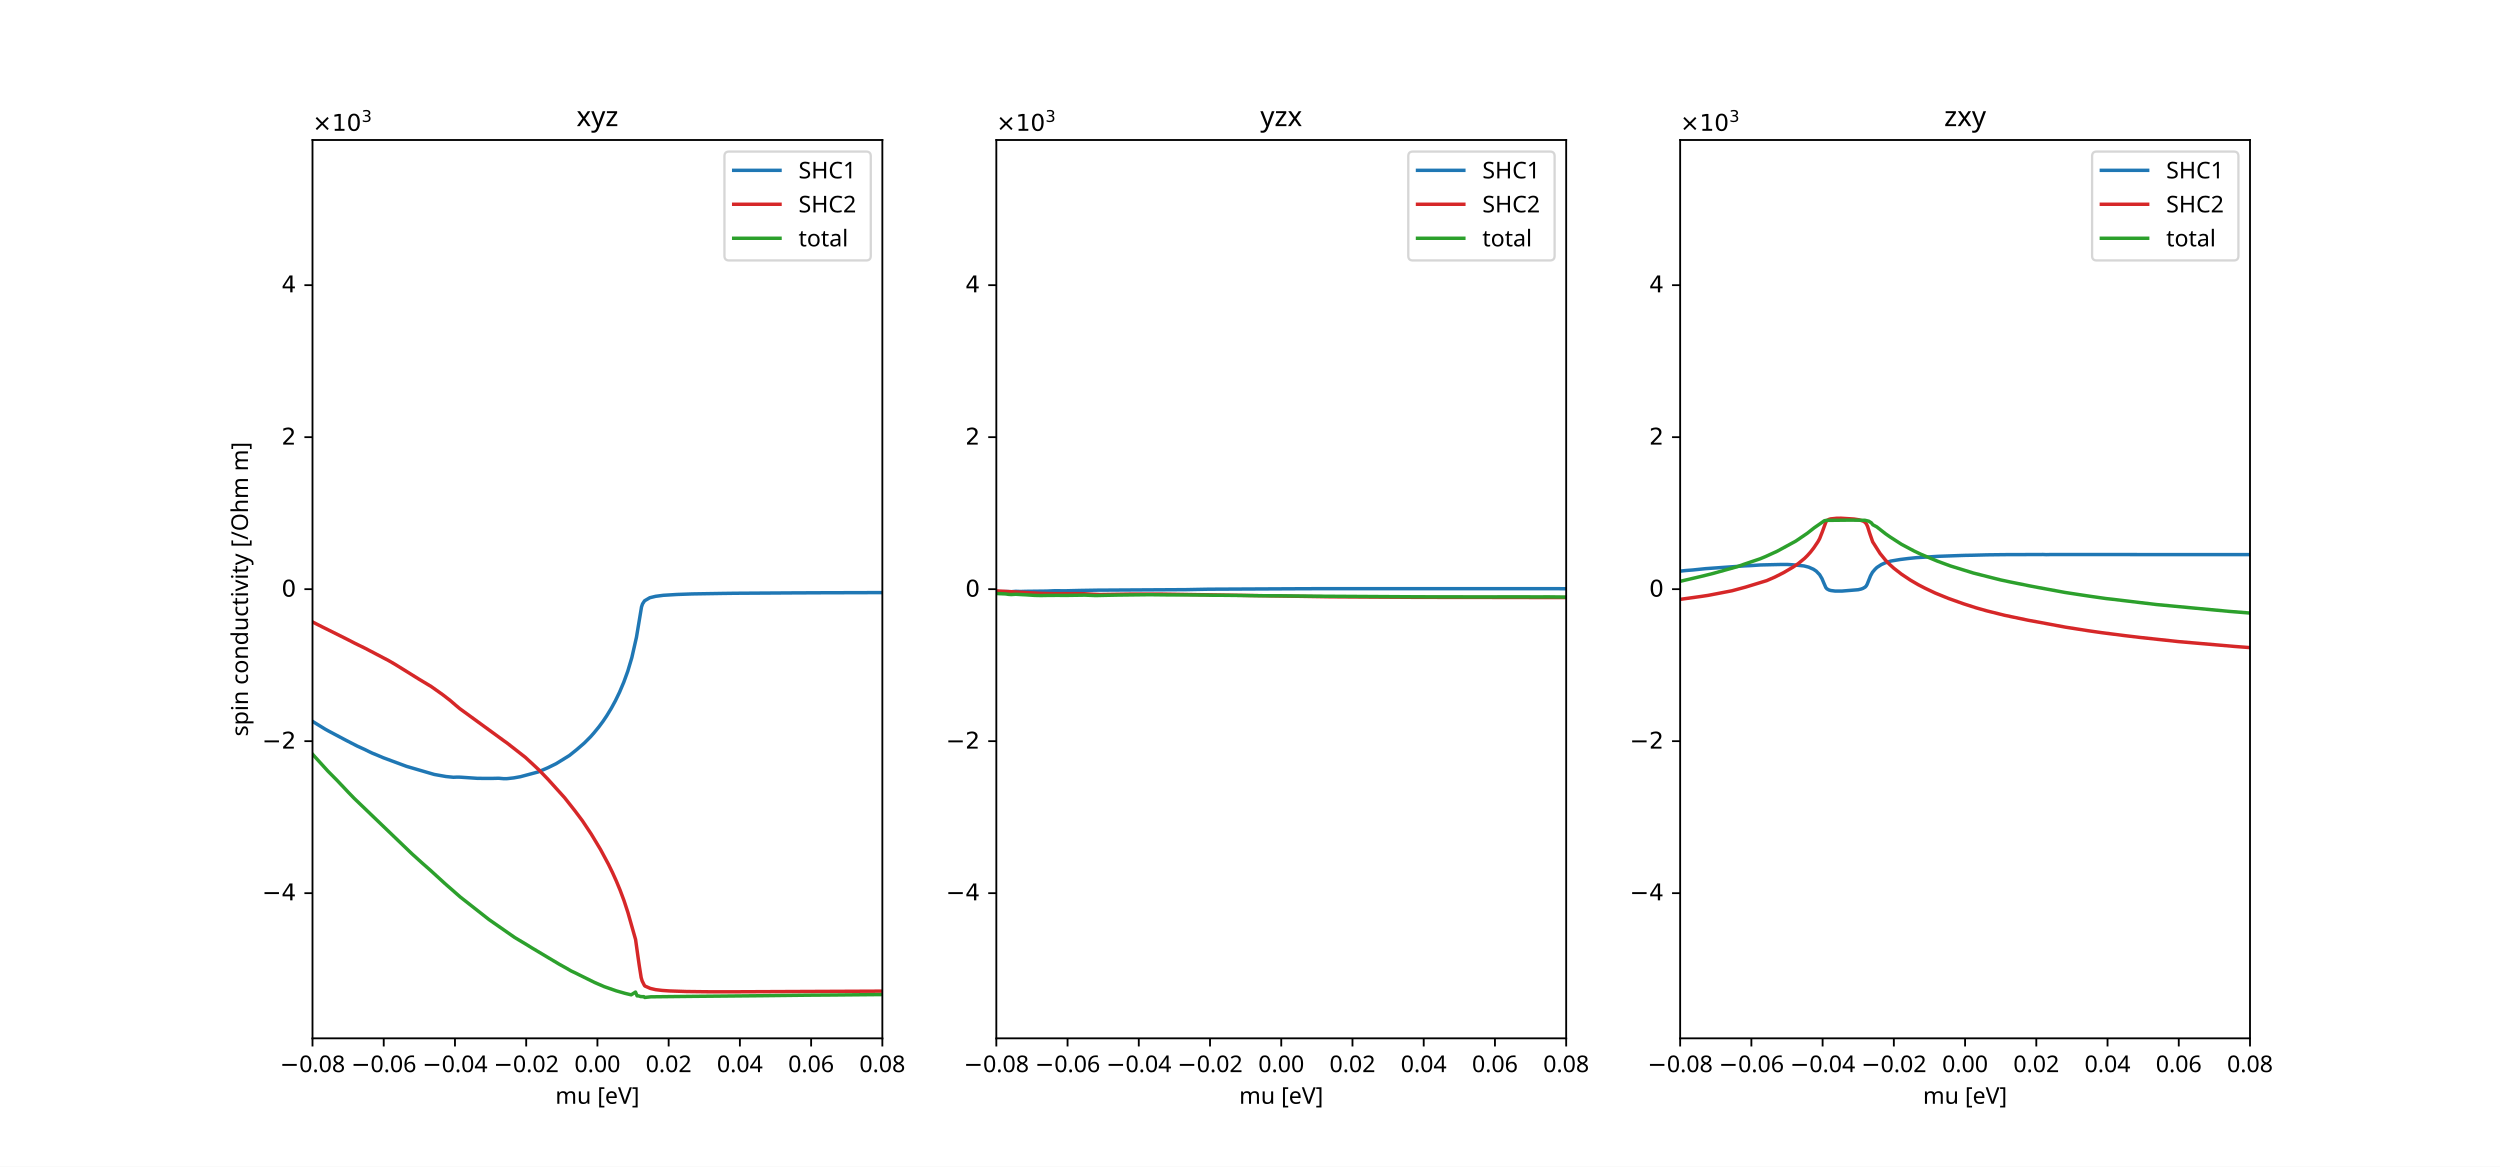
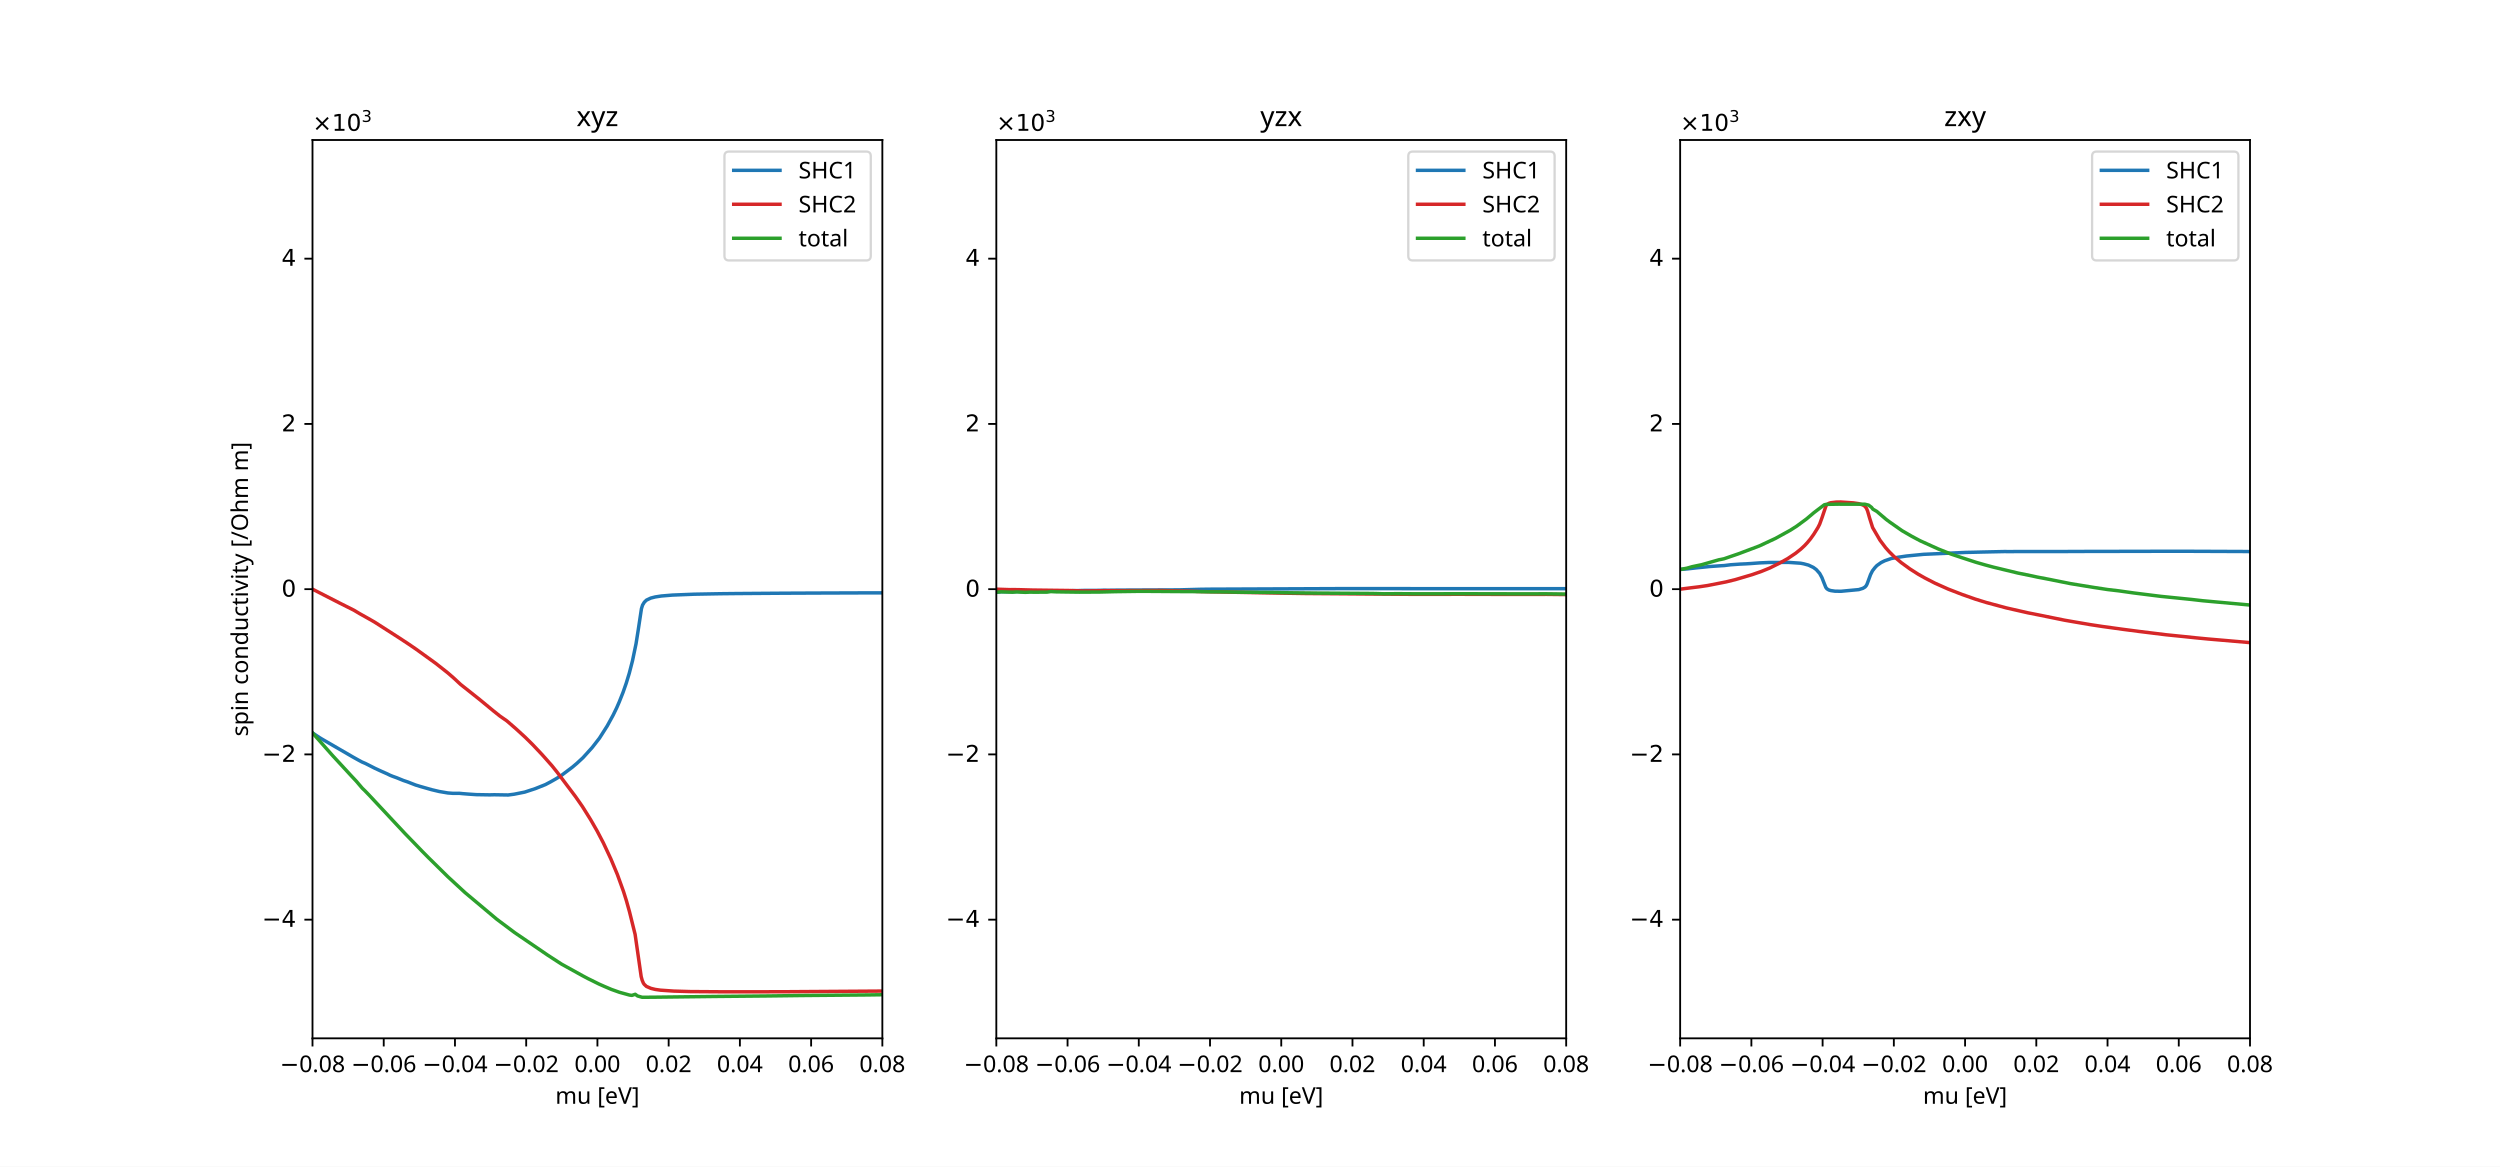
<svg xmlns="http://www.w3.org/2000/svg" xmlns:xlink="http://www.w3.org/1999/xlink" width="1080pt" height="504pt" viewBox="0 0 1080 504" version="1.1">
  <defs>
    <style type="text/css">*{stroke-linejoin: round; stroke-linecap: butt}</style>
  </defs>
  <g id="figure_1">
    <g id="patch_1">
      <path d="M 0 504  L 1080 504  L 1080 0  L 0 0  z " style="fill: #ffffff" />
    </g>
    <g id="axes_1">
      <g id="patch_2">
        <path d="M 135 448.56  L 381.176 448.56  L 381.176 60.48  L 135 60.48  z " style="fill: #ffffff" />
      </g>
      <g id="matplotlib.axis_1">
        <g id="xtick_1">
          <g id="line2d_1">
            <defs>
-               <path id="m5f104f288b" d="M 0 0  L 0 3.5  " style="stroke: #000000; stroke-width: 0.8" />
+               <path id="m6fa6bd64c7" d="M 0 0  L 0 3.5  " style="stroke: #000000; stroke-width: 0.8" />
            </defs>
            <g>
-               <use xlink:href="#m5f104f288b" x="135" y="448.56" style="stroke: #000000; stroke-width: 0.8" />
+               <use xlink:href="#m6fa6bd64c7" x="135" y="448.56" style="stroke: #000000; stroke-width: 0.8" />
            </g>
          </g>
          <g id="text_1">
            <text style="font: 10px 'sans-serif'; text-anchor: middle" x="135" y="463.158" transform="rotate(-0, 135, 463.1584)">−0.08</text>
          </g>
        </g>
        <g id="xtick_2">
          <g id="line2d_2">
            <g>
-               <use xlink:href="#m5f104f288b" x="165.772" y="448.56" style="stroke: #000000; stroke-width: 0.8" />
+               <use xlink:href="#m6fa6bd64c7" x="165.772" y="448.56" style="stroke: #000000; stroke-width: 0.8" />
            </g>
          </g>
          <g id="text_2">
            <text style="font: 10px 'sans-serif'; text-anchor: middle" x="165.772" y="463.158" transform="rotate(-0, 165.7721, 463.1584)">−0.06</text>
          </g>
        </g>
        <g id="xtick_3">
          <g id="line2d_3">
            <g>
-               <use xlink:href="#m5f104f288b" x="196.544" y="448.56" style="stroke: #000000; stroke-width: 0.8" />
+               <use xlink:href="#m6fa6bd64c7" x="196.544" y="448.56" style="stroke: #000000; stroke-width: 0.8" />
            </g>
          </g>
          <g id="text_3">
            <text style="font: 10px 'sans-serif'; text-anchor: middle" x="196.544" y="463.158" transform="rotate(-0, 196.5441, 463.1584)">−0.04</text>
          </g>
        </g>
        <g id="xtick_4">
          <g id="line2d_4">
            <g>
-               <use xlink:href="#m5f104f288b" x="227.316" y="448.56" style="stroke: #000000; stroke-width: 0.8" />
+               <use xlink:href="#m6fa6bd64c7" x="227.316" y="448.56" style="stroke: #000000; stroke-width: 0.8" />
            </g>
          </g>
          <g id="text_4">
            <text style="font: 10px 'sans-serif'; text-anchor: middle" x="227.316" y="463.158" transform="rotate(-0, 227.3162, 463.1584)">−0.02</text>
          </g>
        </g>
        <g id="xtick_5">
          <g id="line2d_5">
            <g>
-               <use xlink:href="#m5f104f288b" x="258.088" y="448.56" style="stroke: #000000; stroke-width: 0.8" />
+               <use xlink:href="#m6fa6bd64c7" x="258.088" y="448.56" style="stroke: #000000; stroke-width: 0.8" />
            </g>
          </g>
          <g id="text_5">
            <text style="font: 10px 'sans-serif'; text-anchor: middle" x="258.088" y="463.158" transform="rotate(-0, 258.0882, 463.1584)">0.00</text>
          </g>
        </g>
        <g id="xtick_6">
          <g id="line2d_6">
            <g>
-               <use xlink:href="#m5f104f288b" x="288.86" y="448.56" style="stroke: #000000; stroke-width: 0.8" />
+               <use xlink:href="#m6fa6bd64c7" x="288.86" y="448.56" style="stroke: #000000; stroke-width: 0.8" />
            </g>
          </g>
          <g id="text_6">
            <text style="font: 10px 'sans-serif'; text-anchor: middle" x="288.86" y="463.158" transform="rotate(-0, 288.8603, 463.1584)">0.02</text>
          </g>
        </g>
        <g id="xtick_7">
          <g id="line2d_7">
            <g>
-               <use xlink:href="#m5f104f288b" x="319.632" y="448.56" style="stroke: #000000; stroke-width: 0.8" />
+               <use xlink:href="#m6fa6bd64c7" x="319.632" y="448.56" style="stroke: #000000; stroke-width: 0.8" />
            </g>
          </g>
          <g id="text_7">
            <text style="font: 10px 'sans-serif'; text-anchor: middle" x="319.632" y="463.158" transform="rotate(-0, 319.6324, 463.1584)">0.04</text>
          </g>
        </g>
        <g id="xtick_8">
          <g id="line2d_8">
            <g>
-               <use xlink:href="#m5f104f288b" x="350.404" y="448.56" style="stroke: #000000; stroke-width: 0.8" />
+               <use xlink:href="#m6fa6bd64c7" x="350.404" y="448.56" style="stroke: #000000; stroke-width: 0.8" />
            </g>
          </g>
          <g id="text_8">
            <text style="font: 10px 'sans-serif'; text-anchor: middle" x="350.404" y="463.158" transform="rotate(-0, 350.4044, 463.1584)">0.06</text>
          </g>
        </g>
        <g id="xtick_9">
          <g id="line2d_9">
            <g>
-               <use xlink:href="#m5f104f288b" x="381.176" y="448.56" style="stroke: #000000; stroke-width: 0.8" />
+               <use xlink:href="#m6fa6bd64c7" x="381.176" y="448.56" style="stroke: #000000; stroke-width: 0.8" />
            </g>
          </g>
          <g id="text_9">
            <text style="font: 10px 'sans-serif'; text-anchor: middle" x="381.176" y="463.158" transform="rotate(-0, 381.1765, 463.1584)">0.08</text>
          </g>
        </g>
        <g id="text_10">
          <text style="font: 10px 'sans-serif'; text-anchor: middle" x="258.088" y="476.837" transform="rotate(-0, 258.0882, 476.8366)">mu [eV]</text>
        </g>
      </g>
      <g id="matplotlib.axis_2">
        <g id="ytick_1">
          <g id="line2d_10">
            <defs>
-               <path id="m419fe9a73b" d="M 0 0  L -3.5 0  " style="stroke: #000000; stroke-width: 0.8" />
+               <path id="m094403d080" d="M 0 0  L -3.5 0  " style="stroke: #000000; stroke-width: 0.8" />
            </defs>
            <g>
-               <use xlink:href="#m419fe9a73b" x="135" y="385.846" style="stroke: #000000; stroke-width: 0.8" />
+               <use xlink:href="#m094403d080" x="135" y="397.298" style="stroke: #000000; stroke-width: 0.8" />
            </g>
          </g>
          <g id="text_11">
-             <g transform="translate(113.2 389.6456)">
+             <g transform="translate(113.2 401.0976)">
              <text>
                <tspan style="font: 10px 'DejaVu Sans'" x="0 8.379" y="-0.703">−4</tspan>
              </text>
            </g>
          </g>
        </g>
        <g id="ytick_2">
          <g id="line2d_11">
            <g>
-               <use xlink:href="#m419fe9a73b" x="135" y="320.183" style="stroke: #000000; stroke-width: 0.8" />
+               <use xlink:href="#m094403d080" x="135" y="325.909" style="stroke: #000000; stroke-width: 0.8" />
            </g>
          </g>
          <g id="text_12">
-             <g transform="translate(113.2 323.9824)">
+             <g transform="translate(113.2 329.7084)">
              <text>
                <tspan style="font: 10px 'DejaVu Sans'" x="0 8.379" y="-0.578">−2</tspan>
              </text>
            </g>
          </g>
        </g>
        <g id="ytick_3">
          <g id="line2d_12">
            <g>
-               <use xlink:href="#m419fe9a73b" x="135" y="254.52" style="stroke: #000000; stroke-width: 0.8" />
+               <use xlink:href="#m094403d080" x="135" y="254.52" style="stroke: #000000; stroke-width: 0.8" />
            </g>
          </g>
          <g id="text_13">
            <g transform="translate(121.6 258.3192)">
              <text>
                <tspan style="font: 10px 'DejaVu Sans'" x="0" y="-0.578">0</tspan>
              </text>
            </g>
          </g>
        </g>
        <g id="ytick_4">
          <g id="line2d_13">
            <g>
-               <use xlink:href="#m419fe9a73b" x="135" y="188.857" style="stroke: #000000; stroke-width: 0.8" />
+               <use xlink:href="#m094403d080" x="135" y="183.131" style="stroke: #000000; stroke-width: 0.8" />
            </g>
          </g>
          <g id="text_14">
-             <g transform="translate(121.6 192.656)">
+             <g transform="translate(121.6 186.93)">
              <text>
                <tspan style="font: 10px 'DejaVu Sans'" x="0" y="-0.578">2</tspan>
              </text>
            </g>
          </g>
        </g>
        <g id="ytick_5">
          <g id="line2d_14">
            <g>
-               <use xlink:href="#m419fe9a73b" x="135" y="123.194" style="stroke: #000000; stroke-width: 0.8" />
+               <use xlink:href="#m094403d080" x="135" y="111.742" style="stroke: #000000; stroke-width: 0.8" />
            </g>
          </g>
          <g id="text_15">
-             <g transform="translate(121.6 126.9928)">
+             <g transform="translate(121.6 115.5408)">
              <text>
                <tspan style="font: 10px 'DejaVu Sans'" x="0" y="-0.703">4</tspan>
              </text>
            </g>
          </g>
        </g>
        <g id="text_16">
          <text style="font: 10px 'sans-serif'; text-anchor: middle" x="107.12" y="254.52" transform="rotate(-90, 107.1203, 254.52)">spin conductivity [/Ohm m]</text>
        </g>
        <g id="text_17">
          <g transform="translate(135 57.48)">
            <text>
              <tspan style="font: 10px 'DejaVu Sans'" x="0 8.379 14.741" y="-0.977">×10</tspan>
              <tspan style="font: 7px 'DejaVu Sans'" x="21.199" y="-4.805">3</tspan>
            </text>
          </g>
        </g>
      </g>
      <g id="line2d_15">
-         <path d="M 135 311.635  L 140.555 315.039  L 142.002 315.838  L 149.557 319.845  L 154.296 322.287  L 157.636 323.807  L 159.344 324.657  L 160.867 325.38  L 162.945 326.223  L 165.591 327.349  L 175.64 331.072  L 187.581 334.557  L 192.643 335.456  L 195.875 335.78  L 197.598 335.708  L 198.937 335.745  L 206.277 336.242  L 212.109 336.283  L 215.433 336.203  L 217.649 336.395  L 219.126 336.368  L 221.911 336.056  L 224.819 335.537  L 232.421 333.497  L 236.668 331.678  L 240.238 329.922  L 245.978 326.378  L 249.24 323.757  L 252.441 320.981  L 255.165 318.237  L 256.642 316.553  L 258.704 314.036  L 260.52 311.587  L 262.104 309.226  L 264.09 305.968  L 265.844 302.749  L 267.629 299.064  L 269.475 294.705  L 271.199 289.963  L 272.953 284.077  L 274.953 275.275  L 275.784 270.298  L 277.139 262.169  L 277.585 260.88  L 278.462 259.537  L 280.724 258.215  L 283.217 257.61  L 286.541 257.173  L 292.465 256.811  L 299.097 256.575  L 311.823 256.363  L 317.517 256.288  L 341.429 256.136  L 354.632 256.075  L 377.699 256.009  L 381.176 255.998  L 381.176 255.998  " clip-path="url(#p7145b547e5)" style="fill: none; stroke: #1f77b4; stroke-width: 1.5; stroke-linecap: square" />
+         <path d="M 135 316.617  L 137.97 318.6  L 139.17 319.324  L 152.465 327.03  L 154.712 328.287  L 156.389 329.19  L 157.836 329.806  L 159.021 330.403  L 162.006 331.925  L 164.76 333.191  L 167.33 334.331  L 168.5 334.91  L 169.623 335.364  L 171.346 335.98  L 174.301 337.183  L 176.04 337.766  L 179.564 339.135  L 181.487 339.726  L 186.457 341.144  L 189.75 341.926  L 193.474 342.558  L 195.629 342.721  L 197.275 342.729  L 198.321 342.702  L 199.983 342.864  L 202.538 343.065  L 205.723 343.28  L 211.586 343.38  L 213.509 343.331  L 219.511 343.433  L 222.111 343.098  L 226.681 342.184  L 231.298 340.668  L 235.637 338.935  L 237.853 337.761  L 240.192 336.432  L 242.316 335.142  L 247.301 331.383  L 249.209 329.77  L 251.841 327.329  L 255.826 322.926  L 258.965 318.881  L 262.351 313.555  L 264.844 308.992  L 266.398 305.803  L 267.521 303.218  L 269.152 299.107  L 270.522 295.18  L 271.845 290.848  L 273.245 285.411  L 274.769 278.088  L 275.707 272.188  L 277.108 262.933  L 277.585 261.4  L 278.354 260.14  L 279.262 259.256  L 281.124 258.375  L 283.063 257.877  L 285.679 257.475  L 290.464 257.075  L 299.805 256.699  L 311.177 256.489  L 318.101 256.412  L 338.952 256.26  L 353.494 256.195  L 376.945 256.11  L 381.176 256.103  L 381.176 256.103  " clip-path="url(#pce65446dc7)" style="fill: none; stroke: #1f77b4; stroke-width: 1.5; stroke-linecap: square" />
      </g>
      <g id="line2d_16">
-         <path d="M 135 268.686  L 139.201 270.812  L 150.08 276.229  L 153.373 277.931  L 157.482 279.931  L 167.899 285.385  L 170.546 286.918  L 175.701 290.109  L 180.779 293.267  L 186.365 296.636  L 191.305 300.141  L 194.49 302.607  L 196.721 304.536  L 198.629 306.14  L 217.679 320.02  L 218.926 320.891  L 227.005 327.215  L 232.837 332.62  L 236.699 336.629  L 243.931 344.637  L 248.348 350.24  L 251.579 354.545  L 255.395 360.285  L 259.396 366.929  L 262.859 373.378  L 264.628 377.013  L 266.228 380.56  L 267.875 384.526  L 269.552 389.008  L 271.26 394.218  L 274.569 405.873  L 275.538 412.811  L 276.169 417.171  L 276.985 422.323  L 277.416 423.787  L 277.8 424.553  L 278.246 425.445  L 278.554 425.942  L 280.939 426.996  L 283.217 427.528  L 286.064 427.868  L 289.203 428.085  L 296.466 428.335  L 305.222 428.443  L 316.747 428.458  L 381.176 428.169  L 381.176 428.169  " clip-path="url(#p7145b547e5)" style="fill: none; stroke: #d62728; stroke-width: 1.5; stroke-linecap: square" />
+         <path d="M 135 254.52  L 146.572 260.44  L 152.85 263.592  L 155.312 265.063  L 158.805 267.019  L 161.76 268.706  L 172.593 275.649  L 176.686 278.352  L 179.702 280.412  L 188.165 286.517  L 193.459 290.694  L 195.967 292.871  L 198.937 295.634  L 207.2 302.192  L 213.217 307.153  L 215.971 309.348  L 218.957 311.422  L 222.973 314.908  L 226.958 318.557  L 230.128 321.694  L 234.175 325.98  L 238.499 330.864  L 240.761 333.695  L 248.609 344.125  L 251.595 348.411  L 255.134 354.069  L 257.919 358.918  L 260.643 364.122  L 263.889 371.049  L 266.705 377.782  L 269.352 385.113  L 270.614 389.131  L 271.922 393.81  L 274.369 403.652  L 276.061 415.414  L 276.985 421.87  L 277.416 423.462  L 277.939 424.703  L 278.308 425.236  L 279.247 426.124  L 281.201 426.974  L 283.078 427.436  L 285.325 427.752  L 291.034 428.149  L 298.112 428.359  L 313.3 428.464  L 325.826 428.461  L 340.275 428.42  L 381.176 428.141  L 381.176 428.141  " clip-path="url(#pce65446dc7)" style="fill: none; stroke: #d62728; stroke-width: 1.5; stroke-linecap: square" />
      </g>
      <g id="line2d_17">
-         <path d="M 135 325.801  L 141.648 333.119  L 145.664 337.174  L 150.48 342.276  L 153.019 344.9  L 177.917 368.806  L 182.441 372.893  L 185.811 375.851  L 192.228 381.715  L 198.875 387.54  L 211.232 397.248  L 222.342 404.995  L 227.743 408.227  L 229.651 409.416  L 241.639 416.572  L 244.624 418.226  L 246.747 419.458  L 248.717 420.382  L 250.456 421.258  L 256.873 424.429  L 261.027 426.232  L 266.228 428.047  L 270.06 429.138  L 272.676 429.766  L 274.538 428.574  L 274.569 428.658  L 275.23 430.223  L 275.8 430.204  L 276.738 430.519  L 277.662 430.561  L 278.123 430.551  L 278.523 430.904  L 281.139 430.627  L 299.159 430.429  L 329.765 430.142  L 348.769 429.922  L 359.295 429.85  L 381.176 429.647  L 381.176 429.647  " clip-path="url(#p7145b547e5)" style="fill: none; stroke: #2ca02c; stroke-width: 1.5; stroke-linecap: square" />
+         <path d="M 135 316.617  L 143.833 326.575  L 151.696 335.102  L 153.866 337.415  L 156.497 340.496  L 157.682 341.643  L 159.313 343.333  L 174.963 360.087  L 176.394 361.561  L 182.38 367.75  L 184.949 370.351  L 193.474 378.744  L 200.86 385.565  L 214.633 397.129  L 222.311 402.874  L 236.591 412.607  L 241.208 415.609  L 242.639 416.526  L 251.702 421.534  L 253.918 422.713  L 255.349 423.409  L 258.673 425.064  L 261.12 426.149  L 264.12 427.425  L 267.583 428.66  L 271.953 429.868  L 272.968 430.007  L 274.43 429.528  L 275.4 430.245  L 277.385 430.817  L 281.647 430.801  L 309.007 430.467  L 331.766 430.251  L 346.369 430.066  L 363.157 429.918  L 374.975 429.815  L 381.176 429.724  L 381.176 429.724  " clip-path="url(#pce65446dc7)" style="fill: none; stroke: #2ca02c; stroke-width: 1.5; stroke-linecap: square" />
      </g>
      <g id="patch_3">
        <path d="M 135 448.56  L 135 60.48  " style="fill: none; stroke: #000000; stroke-width: 0.8; stroke-linejoin: miter; stroke-linecap: square" />
      </g>
      <g id="patch_4">
        <path d="M 381.176 448.56  L 381.176 60.48  " style="fill: none; stroke: #000000; stroke-width: 0.8; stroke-linejoin: miter; stroke-linecap: square" />
      </g>
      <g id="patch_5">
        <path d="M 135 448.56  L 381.176 448.56  " style="fill: none; stroke: #000000; stroke-width: 0.8; stroke-linejoin: miter; stroke-linecap: square" />
      </g>
      <g id="patch_6">
        <path d="M 135 60.48  L 381.176 60.48  " style="fill: none; stroke: #000000; stroke-width: 0.8; stroke-linejoin: miter; stroke-linecap: square" />
      </g>
      <g id="text_18">
        <text style="font: 12px 'sans-serif'; text-anchor: middle" x="258.088" y="54.48" transform="rotate(-0, 258.0882, 54.48)"> xyz</text>
      </g>
      <g id="legend_1">
        <g id="patch_7">
          <path d="M 314.962 112.514  L 374.176 112.514  Q 376.176 112.514 376.176 110.514  L 376.176 67.48  Q 376.176 65.48 374.176 65.48  L 314.962 65.48  Q 312.962 65.48 312.962 67.48  L 312.962 110.514  Q 312.962 112.514 314.962 112.514  z " style="fill: #ffffff; opacity: 0.8; stroke: #cccccc; stroke-linejoin: miter" />
        </g>
        <g id="line2d_18">
          <path d="M 316.962 73.578  L 326.962 73.578  L 336.962 73.578  " style="fill: none; stroke: #1f77b4; stroke-width: 1.5; stroke-linecap: square" />
        </g>
        <g id="text_19">
          <text style="font: 10px 'sans-serif'; text-anchor: start" x="344.962" y="77.078" transform="rotate(-0, 344.9624, 77.07844)">SHC1</text>
        </g>
        <g id="line2d_19">
          <path d="M 316.962 88.257  L 326.962 88.257  L 336.962 88.257  " style="fill: none; stroke: #d62728; stroke-width: 1.5; stroke-linecap: square" />
        </g>
        <g id="text_20">
          <text style="font: 10px 'sans-serif'; text-anchor: start" x="344.962" y="91.757" transform="rotate(-0, 344.9624, 91.75656)">SHC2</text>
        </g>
        <g id="line2d_20">
          <path d="M 316.962 102.935  L 326.962 102.935  L 336.962 102.935  " style="fill: none; stroke: #2ca02c; stroke-width: 1.5; stroke-linecap: square" />
        </g>
        <g id="text_21">
          <text style="font: 10px 'sans-serif'; text-anchor: start" x="344.962" y="106.435" transform="rotate(-0, 344.9624, 106.4347)">total</text>
        </g>
      </g>
    </g>
    <g id="axes_2">
      <g id="patch_8">
        <path d="M 430.412 448.56  L 676.588 448.56  L 676.588 60.48  L 430.412 60.48  z " style="fill: #ffffff" />
      </g>
      <g id="matplotlib.axis_3">
        <g id="xtick_10">
          <g id="line2d_21">
            <g>
-               <use xlink:href="#m5f104f288b" x="430.412" y="448.56" style="stroke: #000000; stroke-width: 0.8" />
+               <use xlink:href="#m6fa6bd64c7" x="430.412" y="448.56" style="stroke: #000000; stroke-width: 0.8" />
            </g>
          </g>
          <g id="text_22">
            <text style="font: 10px 'sans-serif'; text-anchor: middle" x="430.412" y="463.158" transform="rotate(-0, 430.4118, 463.1584)">−0.08</text>
          </g>
        </g>
        <g id="xtick_11">
          <g id="line2d_22">
            <g>
-               <use xlink:href="#m5f104f288b" x="461.184" y="448.56" style="stroke: #000000; stroke-width: 0.8" />
+               <use xlink:href="#m6fa6bd64c7" x="461.184" y="448.56" style="stroke: #000000; stroke-width: 0.8" />
            </g>
          </g>
          <g id="text_23">
            <text style="font: 10px 'sans-serif'; text-anchor: middle" x="461.184" y="463.158" transform="rotate(-0, 461.1838, 463.1584)">−0.06</text>
          </g>
        </g>
        <g id="xtick_12">
          <g id="line2d_23">
            <g>
-               <use xlink:href="#m5f104f288b" x="491.956" y="448.56" style="stroke: #000000; stroke-width: 0.8" />
+               <use xlink:href="#m6fa6bd64c7" x="491.956" y="448.56" style="stroke: #000000; stroke-width: 0.8" />
            </g>
          </g>
          <g id="text_24">
            <text style="font: 10px 'sans-serif'; text-anchor: middle" x="491.956" y="463.158" transform="rotate(-0, 491.9559, 463.1584)">−0.04</text>
          </g>
        </g>
        <g id="xtick_13">
          <g id="line2d_24">
            <g>
-               <use xlink:href="#m5f104f288b" x="522.728" y="448.56" style="stroke: #000000; stroke-width: 0.8" />
+               <use xlink:href="#m6fa6bd64c7" x="522.728" y="448.56" style="stroke: #000000; stroke-width: 0.8" />
            </g>
          </g>
          <g id="text_25">
            <text style="font: 10px 'sans-serif'; text-anchor: middle" x="522.728" y="463.158" transform="rotate(-0, 522.7279, 463.1584)">−0.02</text>
          </g>
        </g>
        <g id="xtick_14">
          <g id="line2d_25">
            <g>
-               <use xlink:href="#m5f104f288b" x="553.5" y="448.56" style="stroke: #000000; stroke-width: 0.8" />
+               <use xlink:href="#m6fa6bd64c7" x="553.5" y="448.56" style="stroke: #000000; stroke-width: 0.8" />
            </g>
          </g>
          <g id="text_26">
            <text style="font: 10px 'sans-serif'; text-anchor: middle" x="553.5" y="463.158" transform="rotate(-0, 553.5, 463.1584)">0.00</text>
          </g>
        </g>
        <g id="xtick_15">
          <g id="line2d_26">
            <g>
-               <use xlink:href="#m5f104f288b" x="584.272" y="448.56" style="stroke: #000000; stroke-width: 0.8" />
+               <use xlink:href="#m6fa6bd64c7" x="584.272" y="448.56" style="stroke: #000000; stroke-width: 0.8" />
            </g>
          </g>
          <g id="text_27">
            <text style="font: 10px 'sans-serif'; text-anchor: middle" x="584.272" y="463.158" transform="rotate(-0, 584.2721, 463.1584)">0.02</text>
          </g>
        </g>
        <g id="xtick_16">
          <g id="line2d_27">
            <g>
-               <use xlink:href="#m5f104f288b" x="615.044" y="448.56" style="stroke: #000000; stroke-width: 0.8" />
+               <use xlink:href="#m6fa6bd64c7" x="615.044" y="448.56" style="stroke: #000000; stroke-width: 0.8" />
            </g>
          </g>
          <g id="text_28">
            <text style="font: 10px 'sans-serif'; text-anchor: middle" x="615.044" y="463.158" transform="rotate(-0, 615.0441, 463.1584)">0.04</text>
          </g>
        </g>
        <g id="xtick_17">
          <g id="line2d_28">
            <g>
-               <use xlink:href="#m5f104f288b" x="645.816" y="448.56" style="stroke: #000000; stroke-width: 0.8" />
+               <use xlink:href="#m6fa6bd64c7" x="645.816" y="448.56" style="stroke: #000000; stroke-width: 0.8" />
            </g>
          </g>
          <g id="text_29">
            <text style="font: 10px 'sans-serif'; text-anchor: middle" x="645.816" y="463.158" transform="rotate(-0, 645.8162, 463.1584)">0.06</text>
          </g>
        </g>
        <g id="xtick_18">
          <g id="line2d_29">
            <g>
-               <use xlink:href="#m5f104f288b" x="676.588" y="448.56" style="stroke: #000000; stroke-width: 0.8" />
+               <use xlink:href="#m6fa6bd64c7" x="676.588" y="448.56" style="stroke: #000000; stroke-width: 0.8" />
            </g>
          </g>
          <g id="text_30">
            <text style="font: 10px 'sans-serif'; text-anchor: middle" x="676.588" y="463.158" transform="rotate(-0, 676.5882, 463.1584)">0.08</text>
          </g>
        </g>
        <g id="text_31">
          <text style="font: 10px 'sans-serif'; text-anchor: middle" x="553.5" y="476.837" transform="rotate(-0, 553.5, 476.8366)">mu [eV]</text>
        </g>
      </g>
      <g id="matplotlib.axis_4">
        <g id="ytick_6">
          <g id="line2d_30">
            <g>
-               <use xlink:href="#m419fe9a73b" x="430.412" y="385.846" style="stroke: #000000; stroke-width: 0.8" />
+               <use xlink:href="#m094403d080" x="430.412" y="397.298" style="stroke: #000000; stroke-width: 0.8" />
            </g>
          </g>
          <g id="text_32">
-             <g transform="translate(408.6118 389.6456)">
+             <g transform="translate(408.6118 401.0976)">
              <text>
                <tspan style="font: 10px 'DejaVu Sans'" x="0 8.379" y="-0.703">−4</tspan>
              </text>
            </g>
          </g>
        </g>
        <g id="ytick_7">
          <g id="line2d_31">
            <g>
-               <use xlink:href="#m419fe9a73b" x="430.412" y="320.183" style="stroke: #000000; stroke-width: 0.8" />
+               <use xlink:href="#m094403d080" x="430.412" y="325.909" style="stroke: #000000; stroke-width: 0.8" />
            </g>
          </g>
          <g id="text_33">
-             <g transform="translate(408.6118 323.9824)">
+             <g transform="translate(408.6118 329.7084)">
              <text>
                <tspan style="font: 10px 'DejaVu Sans'" x="0 8.379" y="-0.578">−2</tspan>
              </text>
            </g>
          </g>
        </g>
        <g id="ytick_8">
          <g id="line2d_32">
            <g>
-               <use xlink:href="#m419fe9a73b" x="430.412" y="254.52" style="stroke: #000000; stroke-width: 0.8" />
+               <use xlink:href="#m094403d080" x="430.412" y="254.52" style="stroke: #000000; stroke-width: 0.8" />
            </g>
          </g>
          <g id="text_34">
            <g transform="translate(417.0118 258.3192)">
              <text>
                <tspan style="font: 10px 'DejaVu Sans'" x="0" y="-0.578">0</tspan>
              </text>
            </g>
          </g>
        </g>
        <g id="ytick_9">
          <g id="line2d_33">
            <g>
-               <use xlink:href="#m419fe9a73b" x="430.412" y="188.857" style="stroke: #000000; stroke-width: 0.8" />
+               <use xlink:href="#m094403d080" x="430.412" y="183.131" style="stroke: #000000; stroke-width: 0.8" />
            </g>
          </g>
          <g id="text_35">
-             <g transform="translate(417.0118 192.656)">
+             <g transform="translate(417.0118 186.93)">
              <text>
                <tspan style="font: 10px 'DejaVu Sans'" x="0" y="-0.578">2</tspan>
              </text>
            </g>
          </g>
        </g>
        <g id="ytick_10">
          <g id="line2d_34">
            <g>
-               <use xlink:href="#m419fe9a73b" x="430.412" y="123.194" style="stroke: #000000; stroke-width: 0.8" />
+               <use xlink:href="#m094403d080" x="430.412" y="111.742" style="stroke: #000000; stroke-width: 0.8" />
            </g>
          </g>
          <g id="text_36">
-             <g transform="translate(417.0118 126.9928)">
+             <g transform="translate(417.0118 115.5408)">
              <text>
                <tspan style="font: 10px 'DejaVu Sans'" x="0" y="-0.703">4</tspan>
              </text>
            </g>
          </g>
        </g>
        <g id="text_37">
          <g transform="translate(430.4118 57.48)">
            <text>
              <tspan style="font: 10px 'DejaVu Sans'" x="0 8.379 14.741" y="-0.977">×10</tspan>
              <tspan style="font: 7px 'DejaVu Sans'" x="21.199" y="-4.805">3</tspan>
            </text>
          </g>
        </g>
      </g>
      <g id="line2d_35">
-         <path d="M 430.412 255.654  L 434.967 255.554  L 436.875 255.622  L 438.783 255.449  L 440.814 255.521  L 443.184 255.448  L 452.278 255.342  L 455.786 255.185  L 459.972 255.235  L 466.65 255.073  L 474.914 254.938  L 478.268 254.927  L 484.439 254.888  L 512.245 254.728  L 519.169 254.589  L 522.216 254.534  L 560.855 254.34  L 568.026 254.313  L 586.538 254.295  L 591.047 254.3  L 653.491 254.3  L 663.324 254.297  L 667.556 254.303  L 676.588 254.324  L 676.588 254.324  " clip-path="url(#pf2a8d6c947)" style="fill: none; stroke: #1f77b4; stroke-width: 1.5; stroke-linecap: square" />
+         <path d="M 430.412 255.822  L 432.612 255.621  L 437.229 255.645  L 439.598 255.51  L 441.183 255.577  L 442.999 255.616  L 445.046 255.462  L 447.4 255.421  L 451.339 255.487  L 452.54 255.405  L 454.032 255.208  L 456.094 255.236  L 458.556 255.213  L 461.834 255.208  L 463.496 255.143  L 465.158 255.154  L 467.804 255.069  L 474.821 255.036  L 476.668 254.97  L 478.868 254.989  L 483.223 254.937  L 509.26 254.828  L 518.723 254.571  L 522.509 254.523  L 578.459 254.282  L 676.588 254.307  L 676.588 254.307  " clip-path="url(#pa868227d59)" style="fill: none; stroke: #1f77b4; stroke-width: 1.5; stroke-linecap: square" />
      </g>
      <g id="line2d_36">
-         <path d="M 430.412 255.267  L 450.124 256.37  L 455.956 256.474  L 465.142 256.458  L 468.251 256.49  L 471.913 256.699  L 475.175 256.841  L 489.255 256.626  L 502.52 256.652  L 574.289 257.81  L 612.774 258.055  L 637.472 258.077  L 676.588 258.149  L 676.588 258.149  " clip-path="url(#pf2a8d6c947)" style="fill: none; stroke: #d62728; stroke-width: 1.5; stroke-linecap: square" />
+         <path d="M 430.412 254.52  L 436.305 254.725  L 438.044 254.705  L 440.614 254.751  L 446.107 254.902  L 461.649 255.093  L 467.804 255.279  L 476.791 255.181  L 479.145 255.165  L 484.347 255.169  L 500.935 255.092  L 513.23 255.355  L 518.692 255.559  L 535.404 255.895  L 554.531 256.249  L 563.887 256.396  L 611.774 256.763  L 630.44 256.731  L 654.091 256.792  L 668.125 256.765  L 676.588 256.86  L 676.588 256.86  " clip-path="url(#pa868227d59)" style="fill: none; stroke: #d62728; stroke-width: 1.5; stroke-linecap: square" />
      </g>
      <g id="line2d_37">
-         <path d="M 430.412 256.401  L 434.443 256.574  L 435.613 256.758  L 436.813 256.844  L 438.798 256.717  L 441.106 256.857  L 443.122 256.959  L 446.985 257.211  L 449.677 257.272  L 451.986 257.228  L 456.879 257.188  L 460.157 257.22  L 468.666 257.099  L 473.298 257.281  L 477.714 257.18  L 482.454 257.086  L 496.595 256.919  L 505.505 257.018  L 512.245 257.012  L 521.124 257.083  L 523.801 257.148  L 527.156 257.155  L 532.711 257.208  L 536.219 257.245  L 545.067 257.368  L 550.869 257.374  L 553.946 257.4  L 557.516 257.449  L 568.719 257.559  L 577.721 257.607  L 613.251 257.828  L 642.858 257.881  L 648.105 257.855  L 652.814 257.859  L 658.754 257.849  L 662.431 257.868  L 669.31 257.856  L 676.588 257.953  L 676.588 257.953  " clip-path="url(#pf2a8d6c947)" style="fill: none; stroke: #2ca02c; stroke-width: 1.5; stroke-linecap: square" />
+         <path d="M 430.412 255.822  L 432.566 255.662  L 437.398 255.828  L 439.198 255.707  L 440.629 255.781  L 442.953 255.893  L 444.953 255.793  L 446.815 255.831  L 450.201 255.807  L 452.247 255.81  L 453.971 255.553  L 456.094 255.67  L 459.741 255.727  L 466.343 255.817  L 475.145 255.765  L 481.792 255.597  L 492.21 255.449  L 498.503 255.475  L 508.706 255.552  L 517.154 255.587  L 524.063 255.696  L 526.14 255.691  L 529.756 255.712  L 533.911 255.81  L 551.746 255.973  L 553.823 256.027  L 557.224 256.09  L 568.657 256.218  L 576.49 256.26  L 588.246 256.341  L 590.4 256.352  L 594.186 256.401  L 598.002 256.518  L 599.618 256.487  L 604.773 256.472  L 611.236 256.518  L 634.225 256.499  L 648.505 256.531  L 652.583 256.541  L 658.538 256.541  L 662.2 256.551  L 667.325 256.52  L 676.588 256.647  L 676.588 256.647  " clip-path="url(#pa868227d59)" style="fill: none; stroke: #2ca02c; stroke-width: 1.5; stroke-linecap: square" />
      </g>
      <g id="patch_9">
        <path d="M 430.412 448.56  L 430.412 60.48  " style="fill: none; stroke: #000000; stroke-width: 0.8; stroke-linejoin: miter; stroke-linecap: square" />
      </g>
      <g id="patch_10">
        <path d="M 676.588 448.56  L 676.588 60.48  " style="fill: none; stroke: #000000; stroke-width: 0.8; stroke-linejoin: miter; stroke-linecap: square" />
      </g>
      <g id="patch_11">
        <path d="M 430.412 448.56  L 676.588 448.56  " style="fill: none; stroke: #000000; stroke-width: 0.8; stroke-linejoin: miter; stroke-linecap: square" />
      </g>
      <g id="patch_12">
        <path d="M 430.412 60.48  L 676.588 60.48  " style="fill: none; stroke: #000000; stroke-width: 0.8; stroke-linejoin: miter; stroke-linecap: square" />
      </g>
      <g id="text_38">
        <text style="font: 12px 'sans-serif'; text-anchor: middle" x="553.5" y="54.48" transform="rotate(-0, 553.5, 54.48)"> yzx</text>
      </g>
      <g id="legend_2">
        <g id="patch_13">
          <path d="M 610.374 112.514  L 669.588 112.514  Q 671.588 112.514 671.588 110.514  L 671.588 67.48  Q 671.588 65.48 669.588 65.48  L 610.374 65.48  Q 608.374 65.48 608.374 67.48  L 608.374 110.514  Q 608.374 112.514 610.374 112.514  z " style="fill: #ffffff; opacity: 0.8; stroke: #cccccc; stroke-linejoin: miter" />
        </g>
        <g id="line2d_38">
          <path d="M 612.374 73.578  L 622.374 73.578  L 632.374 73.578  " style="fill: none; stroke: #1f77b4; stroke-width: 1.5; stroke-linecap: square" />
        </g>
        <g id="text_39">
          <text style="font: 10px 'sans-serif'; text-anchor: start" x="640.374" y="77.078" transform="rotate(-0, 640.3742, 77.07844)">SHC1</text>
        </g>
        <g id="line2d_39">
          <path d="M 612.374 88.257  L 622.374 88.257  L 632.374 88.257  " style="fill: none; stroke: #d62728; stroke-width: 1.5; stroke-linecap: square" />
        </g>
        <g id="text_40">
          <text style="font: 10px 'sans-serif'; text-anchor: start" x="640.374" y="91.757" transform="rotate(-0, 640.3742, 91.75656)">SHC2</text>
        </g>
        <g id="line2d_40">
          <path d="M 612.374 102.935  L 622.374 102.935  L 632.374 102.935  " style="fill: none; stroke: #2ca02c; stroke-width: 1.5; stroke-linecap: square" />
        </g>
        <g id="text_41">
          <text style="font: 10px 'sans-serif'; text-anchor: start" x="640.374" y="106.435" transform="rotate(-0, 640.3742, 106.4347)">total</text>
        </g>
      </g>
    </g>
    <g id="axes_3">
      <g id="patch_14">
        <path d="M 725.824 448.56  L 972 448.56  L 972 60.48  L 725.824 60.48  z " style="fill: #ffffff" />
      </g>
      <g id="matplotlib.axis_5">
        <g id="xtick_19">
          <g id="line2d_41">
            <g>
-               <use xlink:href="#m5f104f288b" x="725.824" y="448.56" style="stroke: #000000; stroke-width: 0.8" />
+               <use xlink:href="#m6fa6bd64c7" x="725.824" y="448.56" style="stroke: #000000; stroke-width: 0.8" />
            </g>
          </g>
          <g id="text_42">
            <text style="font: 10px 'sans-serif'; text-anchor: middle" x="725.824" y="463.158" transform="rotate(-0, 725.8235, 463.1584)">−0.08</text>
          </g>
        </g>
        <g id="xtick_20">
          <g id="line2d_42">
            <g>
-               <use xlink:href="#m5f104f288b" x="756.596" y="448.56" style="stroke: #000000; stroke-width: 0.8" />
+               <use xlink:href="#m6fa6bd64c7" x="756.596" y="448.56" style="stroke: #000000; stroke-width: 0.8" />
            </g>
          </g>
          <g id="text_43">
            <text style="font: 10px 'sans-serif'; text-anchor: middle" x="756.596" y="463.158" transform="rotate(-0, 756.5956, 463.1584)">−0.06</text>
          </g>
        </g>
        <g id="xtick_21">
          <g id="line2d_43">
            <g>
-               <use xlink:href="#m5f104f288b" x="787.368" y="448.56" style="stroke: #000000; stroke-width: 0.8" />
+               <use xlink:href="#m6fa6bd64c7" x="787.368" y="448.56" style="stroke: #000000; stroke-width: 0.8" />
            </g>
          </g>
          <g id="text_44">
            <text style="font: 10px 'sans-serif'; text-anchor: middle" x="787.368" y="463.158" transform="rotate(-0, 787.3676, 463.1584)">−0.04</text>
          </g>
        </g>
        <g id="xtick_22">
          <g id="line2d_44">
            <g>
-               <use xlink:href="#m5f104f288b" x="818.14" y="448.56" style="stroke: #000000; stroke-width: 0.8" />
+               <use xlink:href="#m6fa6bd64c7" x="818.14" y="448.56" style="stroke: #000000; stroke-width: 0.8" />
            </g>
          </g>
          <g id="text_45">
            <text style="font: 10px 'sans-serif'; text-anchor: middle" x="818.14" y="463.158" transform="rotate(-0, 818.1397, 463.1584)">−0.02</text>
          </g>
        </g>
        <g id="xtick_23">
          <g id="line2d_45">
            <g>
-               <use xlink:href="#m5f104f288b" x="848.912" y="448.56" style="stroke: #000000; stroke-width: 0.8" />
+               <use xlink:href="#m6fa6bd64c7" x="848.912" y="448.56" style="stroke: #000000; stroke-width: 0.8" />
            </g>
          </g>
          <g id="text_46">
            <text style="font: 10px 'sans-serif'; text-anchor: middle" x="848.912" y="463.158" transform="rotate(-0, 848.9118, 463.1584)">0.00</text>
          </g>
        </g>
        <g id="xtick_24">
          <g id="line2d_46">
            <g>
-               <use xlink:href="#m5f104f288b" x="879.684" y="448.56" style="stroke: #000000; stroke-width: 0.8" />
+               <use xlink:href="#m6fa6bd64c7" x="879.684" y="448.56" style="stroke: #000000; stroke-width: 0.8" />
            </g>
          </g>
          <g id="text_47">
            <text style="font: 10px 'sans-serif'; text-anchor: middle" x="879.684" y="463.158" transform="rotate(-0, 879.6838, 463.1584)">0.02</text>
          </g>
        </g>
        <g id="xtick_25">
          <g id="line2d_47">
            <g>
-               <use xlink:href="#m5f104f288b" x="910.456" y="448.56" style="stroke: #000000; stroke-width: 0.8" />
+               <use xlink:href="#m6fa6bd64c7" x="910.456" y="448.56" style="stroke: #000000; stroke-width: 0.8" />
            </g>
          </g>
          <g id="text_48">
            <text style="font: 10px 'sans-serif'; text-anchor: middle" x="910.456" y="463.158" transform="rotate(-0, 910.4559, 463.1584)">0.04</text>
          </g>
        </g>
        <g id="xtick_26">
          <g id="line2d_48">
            <g>
-               <use xlink:href="#m5f104f288b" x="941.228" y="448.56" style="stroke: #000000; stroke-width: 0.8" />
+               <use xlink:href="#m6fa6bd64c7" x="941.228" y="448.56" style="stroke: #000000; stroke-width: 0.8" />
            </g>
          </g>
          <g id="text_49">
            <text style="font: 10px 'sans-serif'; text-anchor: middle" x="941.228" y="463.158" transform="rotate(-0, 941.2279, 463.1584)">0.06</text>
          </g>
        </g>
        <g id="xtick_27">
          <g id="line2d_49">
            <g>
-               <use xlink:href="#m5f104f288b" x="972" y="448.56" style="stroke: #000000; stroke-width: 0.8" />
+               <use xlink:href="#m6fa6bd64c7" x="972" y="448.56" style="stroke: #000000; stroke-width: 0.8" />
            </g>
          </g>
          <g id="text_50">
            <text style="font: 10px 'sans-serif'; text-anchor: middle" x="972" y="463.158" transform="rotate(-0, 972, 463.1584)">0.08</text>
          </g>
        </g>
        <g id="text_51">
          <text style="font: 10px 'sans-serif'; text-anchor: middle" x="848.912" y="476.837" transform="rotate(-0, 848.9118, 476.8366)">mu [eV]</text>
        </g>
      </g>
      <g id="matplotlib.axis_6">
        <g id="ytick_11">
          <g id="line2d_50">
            <g>
-               <use xlink:href="#m419fe9a73b" x="725.824" y="385.846" style="stroke: #000000; stroke-width: 0.8" />
+               <use xlink:href="#m094403d080" x="725.824" y="397.298" style="stroke: #000000; stroke-width: 0.8" />
            </g>
          </g>
          <g id="text_52">
-             <g transform="translate(704.0235 389.6456)">
+             <g transform="translate(704.0235 401.0976)">
              <text>
                <tspan style="font: 10px 'DejaVu Sans'" x="0 8.379" y="-0.703">−4</tspan>
              </text>
            </g>
          </g>
        </g>
        <g id="ytick_12">
          <g id="line2d_51">
            <g>
-               <use xlink:href="#m419fe9a73b" x="725.824" y="320.183" style="stroke: #000000; stroke-width: 0.8" />
+               <use xlink:href="#m094403d080" x="725.824" y="325.909" style="stroke: #000000; stroke-width: 0.8" />
            </g>
          </g>
          <g id="text_53">
-             <g transform="translate(704.0235 323.9824)">
+             <g transform="translate(704.0235 329.7084)">
              <text>
                <tspan style="font: 10px 'DejaVu Sans'" x="0 8.379" y="-0.578">−2</tspan>
              </text>
            </g>
          </g>
        </g>
        <g id="ytick_13">
          <g id="line2d_52">
            <g>
-               <use xlink:href="#m419fe9a73b" x="725.824" y="254.52" style="stroke: #000000; stroke-width: 0.8" />
+               <use xlink:href="#m094403d080" x="725.824" y="254.52" style="stroke: #000000; stroke-width: 0.8" />
            </g>
          </g>
          <g id="text_54">
            <g transform="translate(712.4235 258.3192)">
              <text>
                <tspan style="font: 10px 'DejaVu Sans'" x="0" y="-0.578">0</tspan>
              </text>
            </g>
          </g>
        </g>
        <g id="ytick_14">
          <g id="line2d_53">
            <g>
-               <use xlink:href="#m419fe9a73b" x="725.824" y="188.857" style="stroke: #000000; stroke-width: 0.8" />
+               <use xlink:href="#m094403d080" x="725.824" y="183.131" style="stroke: #000000; stroke-width: 0.8" />
            </g>
          </g>
          <g id="text_55">
-             <g transform="translate(712.4235 192.656)">
+             <g transform="translate(712.4235 186.93)">
              <text>
                <tspan style="font: 10px 'DejaVu Sans'" x="0" y="-0.578">2</tspan>
              </text>
            </g>
          </g>
        </g>
        <g id="ytick_15">
          <g id="line2d_54">
            <g>
-               <use xlink:href="#m419fe9a73b" x="725.824" y="123.194" style="stroke: #000000; stroke-width: 0.8" />
+               <use xlink:href="#m094403d080" x="725.824" y="111.742" style="stroke: #000000; stroke-width: 0.8" />
            </g>
          </g>
          <g id="text_56">
-             <g transform="translate(712.4235 126.9928)">
+             <g transform="translate(712.4235 115.5408)">
              <text>
                <tspan style="font: 10px 'DejaVu Sans'" x="0" y="-0.703">4</tspan>
              </text>
            </g>
          </g>
        </g>
        <g id="text_57">
          <g transform="translate(725.8235 57.48)">
            <text>
              <tspan style="font: 10px 'DejaVu Sans'" x="0 8.379 14.741" y="-0.977">×10</tspan>
              <tspan style="font: 7px 'DejaVu Sans'" x="21.199" y="-4.805">3</tspan>
            </text>
          </g>
        </g>
      </g>
      <g id="line2d_55">
-         <path d="M 725.824 246.727  L 728.178 246.473  L 731.348 246.224  L 736.811 245.657  L 740.642 245.385  L 753.83 244.45  L 756.246 244.345  L 760.646 244.056  L 769.371 243.85  L 772.434 243.864  L 774.496 243.998  L 779.281 244.475  L 781.328 244.996  L 783.405 245.915  L 784.621 246.737  L 786.083 248.256  L 787.114 250  L 787.837 251.735  L 788.745 253.807  L 789.237 254.387  L 790.145 254.888  L 790.976 255.113  L 792.715 255.333  L 795.654 255.346  L 802.733 254.762  L 804.071 254.45  L 804.81 254.162  L 805.749 253.617  L 806.21 253.112  L 806.58 252.475  L 807.041 251.331  L 808.072 248.743  L 808.903 247.232  L 810.011 245.929  L 810.827 245.143  L 812.704 243.916  L 814.289 243.199  L 816.843 242.381  L 820.844 241.707  L 824.322 241.274  L 827.969 240.904  L 837.402 240.329  L 846.988 239.98  L 849.081 239.913  L 852.266 239.86  L 858.36 239.696  L 864.777 239.618  L 868.254 239.582  L 875.333 239.573  L 882.627 239.543  L 883.935 239.605  L 885.289 239.572  L 887.505 239.563  L 972 239.588  L 972 239.588  " clip-path="url(#p83fd398256)" style="fill: none; stroke: #1f77b4; stroke-width: 1.5; stroke-linecap: square" />
+         <path d="M 725.824 246.01  L 729.101 245.742  L 732.979 245.296  L 735.318 245.076  L 738.596 244.734  L 743.827 244.375  L 744.858 244.322  L 747.659 243.974  L 751.645 243.697  L 754.291 243.576  L 756.246 243.455  L 760.185 243.165  L 764.093 242.993  L 772.772 242.958  L 777.835 243.306  L 779.235 243.576  L 781.266 244.125  L 783.359 245.12  L 784.621 246.048  L 786.098 247.713  L 787.098 249.557  L 787.822 251.439  L 788.745 253.743  L 789.237 254.377  L 790.068 254.878  L 790.945 255.136  L 792.746 255.395  L 795.346 255.428  L 802.994 254.706  L 804.779 254.147  L 805.718 253.568  L 806.195 253.012  L 806.564 252.33  L 807.041 251.052  L 808.072 248.236  L 808.903 246.593  L 809.98 245.213  L 810.811 244.33  L 812.658 243.011  L 814.212 242.246  L 816.997 241.288  L 819.982 240.732  L 823.614 240.197  L 830.908 239.475  L 849.312 238.64  L 852.159 238.584  L 856.59 238.473  L 865.715 238.273  L 868.054 238.281  L 874.917 238.263  L 891.829 238.256  L 897.245 238.226  L 899.138 238.235  L 902.231 238.199  L 907.232 238.214  L 919.65 238.178  L 932.73 238.155  L 937.654 238.156  L 945.825 238.154  L 968.722 238.247  L 972 238.285  L 972 238.285  " clip-path="url(#pb8ea15843c)" style="fill: none; stroke: #1f77b4; stroke-width: 1.5; stroke-linecap: square" />
      </g>
      <g id="line2d_56">
-         <path d="M 725.824 258.917  L 728.178 258.593  L 734.887 257.657  L 737.918 257.202  L 748.228 255.21  L 754.014 253.651  L 763.216 250.833  L 766.709 249.311  L 770.479 247.402  L 774.573 245.011  L 776.865 243.455  L 779.574 241.22  L 780.805 240.002  L 782.143 238.507  L 783.559 236.681  L 785.375 233.988  L 786.098 232.666  L 787.175 229.92  L 788.837 225.365  L 789.407 224.786  L 790.161 224.355  L 790.822 224.166  L 793.454 223.893  L 795.331 223.874  L 800.963 224.226  L 802.963 224.536  L 804.871 225.111  L 805.625 225.564  L 806.287 226.348  L 806.795 227.458  L 807.718 230.403  L 808.995 234.073  L 812.196 239.111  L 814.612 242.073  L 816.212 243.722  L 818.167 245.502  L 821.475 248.067  L 825.322 250.629  L 828.738 252.623  L 831.616 254.109  L 836.032 256.201  L 841.664 258.497  L 848.281 260.853  L 853.713 262.596  L 858.16 263.856  L 866.023 265.818  L 876.164 267.945  L 880.98 268.822  L 892.244 270.926  L 902.185 272.489  L 908.14 273.341  L 917.465 274.536  L 924.528 275.38  L 940.993 277.162  L 965.352 279.265  L 972 279.769  L 972 279.769  " clip-path="url(#p83fd398256)" style="fill: none; stroke: #d62728; stroke-width: 1.5; stroke-linecap: square" />
+         <path d="M 725.824 254.52  L 730.409 253.936  L 733.902 253.512  L 737.626 252.956  L 745.643 251.384  L 749.721 250.378  L 757 248.219  L 760.985 246.829  L 764.617 245.345  L 768.571 243.376  L 772.264 241.322  L 775.757 238.977  L 777.973 237.198  L 779.589 235.694  L 780.743 234.458  L 782.097 232.828  L 783.528 230.833  L 785.36 227.894  L 786.098 226.432  L 787.175 223.455  L 788.837 218.508  L 789.391 217.891  L 790.145 217.412  L 790.791 217.2  L 793.207 216.909  L 795.239 216.87  L 800.64 217.241  L 802.933 217.578  L 804.779 218.152  L 805.61 218.671  L 806.287 219.542  L 806.795 220.753  L 807.718 223.964  L 808.98 227.928  L 812.15 233.353  L 814.581 236.589  L 816.228 238.439  L 818.151 240.353  L 821.321 243.042  L 825.122 245.8  L 828.646 248.048  L 831.539 249.684  L 835.924 251.942  L 841.602 254.473  L 847.573 256.789  L 853.343 258.821  L 858.114 260.297  L 866.777 262.624  L 876.072 264.74  L 880.734 265.656  L 891.783 267.907  L 895.337 268.527  L 903.031 269.843  L 908.171 270.626  L 917.003 271.853  L 923.99 272.767  L 935.592 274.2  L 943.409 274.993  L 948.518 275.529  L 953.858 276.044  L 958.259 276.422  L 972 277.609  L 972 277.609  " clip-path="url(#pb8ea15843c)" style="fill: none; stroke: #d62728; stroke-width: 1.5; stroke-linecap: square" />
      </g>
      <g id="line2d_57">
-         <path d="M 725.824 251.124  L 734.902 249.005  L 740.042 247.728  L 750.537 244.793  L 753.122 243.855  L 760.385 241.395  L 762.708 240.434  L 767.74 238.136  L 775.804 233.743  L 780.666 230.429  L 783.775 227.991  L 785.006 227.14  L 786.544 226.072  L 788.129 224.953  L 789.037 224.789  L 792.269 224.768  L 799.255 224.69  L 805.672 224.766  L 807.287 225.153  L 808.395 225.839  L 809.088 226.717  L 810.765 227.611  L 814.52 230.563  L 816.52 231.96  L 821.46 235.15  L 826.83 238.007  L 829.969 239.497  L 836.94 242.406  L 842.603 244.499  L 852.497 247.55  L 864.192 250.513  L 868.101 251.348  L 877.01 253.145  L 880.349 253.776  L 891.998 255.923  L 895.553 256.47  L 897.553 256.779  L 899.307 257.046  L 902.923 257.588  L 909.787 258.573  L 912.187 258.835  L 931.714 261.175  L 962.644 264.088  L 972 264.837  L 972 264.837  " clip-path="url(#p83fd398256)" style="fill: none; stroke: #2ca02c; stroke-width: 1.5; stroke-linecap: square" />
+         <path d="M 725.824 246.01  L 728.701 245.464  L 730.978 244.816  L 732.994 244.387  L 735.087 243.958  L 742.612 241.811  L 743.458 241.666  L 744.797 241.381  L 747.936 240.299  L 750.937 239.273  L 759.969 235.871  L 767.002 232.595  L 773.449 229.037  L 776.158 227.308  L 780.328 224.24  L 783.575 221.501  L 785.021 220.398  L 786.56 219.233  L 788.114 218.059  L 788.93 217.887  L 794.285 217.799  L 805.625 217.815  L 807.241 218.221  L 808.503 219.182  L 809.088 219.953  L 810.765 220.915  L 814.827 224.38  L 816.32 225.495  L 821.721 229.275  L 825.861 231.671  L 829.508 233.614  L 837.217 237.106  L 842.91 239.384  L 847.619 240.953  L 853.651 242.919  L 857.698 244.08  L 861.099 244.993  L 871.686 247.548  L 877.933 248.819  L 880.119 249.3  L 885.735 250.371  L 887.182 250.673  L 894.629 252.158  L 904.524 253.771  L 910.494 254.681  L 915.357 255.251  L 921.712 256.149  L 930.068 257.198  L 933.576 257.634  L 943.563 258.64  L 946.671 258.954  L 951.611 259.522  L 972 261.374  L 972 261.374  " clip-path="url(#pb8ea15843c)" style="fill: none; stroke: #2ca02c; stroke-width: 1.5; stroke-linecap: square" />
      </g>
      <g id="patch_15">
        <path d="M 725.824 448.56  L 725.824 60.48  " style="fill: none; stroke: #000000; stroke-width: 0.8; stroke-linejoin: miter; stroke-linecap: square" />
      </g>
      <g id="patch_16">
        <path d="M 972 448.56  L 972 60.48  " style="fill: none; stroke: #000000; stroke-width: 0.8; stroke-linejoin: miter; stroke-linecap: square" />
      </g>
      <g id="patch_17">
        <path d="M 725.824 448.56  L 972 448.56  " style="fill: none; stroke: #000000; stroke-width: 0.8; stroke-linejoin: miter; stroke-linecap: square" />
      </g>
      <g id="patch_18">
        <path d="M 725.824 60.48  L 972 60.48  " style="fill: none; stroke: #000000; stroke-width: 0.8; stroke-linejoin: miter; stroke-linecap: square" />
      </g>
      <g id="text_58">
        <text style="font: 12px 'sans-serif'; text-anchor: middle" x="848.912" y="54.48" transform="rotate(-0, 848.9118, 54.48)"> zxy</text>
      </g>
      <g id="legend_3">
        <g id="patch_19">
          <path d="M 905.786 112.514  L 965 112.514  Q 967 112.514 967 110.514  L 967 67.48  Q 967 65.48 965 65.48  L 905.786 65.48  Q 903.786 65.48 903.786 67.48  L 903.786 110.514  Q 903.786 112.514 905.786 112.514  z " style="fill: #ffffff; opacity: 0.8; stroke: #cccccc; stroke-linejoin: miter" />
        </g>
        <g id="line2d_58">
          <path d="M 907.786 73.578  L 917.786 73.578  L 927.786 73.578  " style="fill: none; stroke: #1f77b4; stroke-width: 1.5; stroke-linecap: square" />
        </g>
        <g id="text_59">
          <text style="font: 10px 'sans-serif'; text-anchor: start" x="935.786" y="77.078" transform="rotate(-0, 935.7859, 77.07844)">SHC1</text>
        </g>
        <g id="line2d_59">
          <path d="M 907.786 88.257  L 917.786 88.257  L 927.786 88.257  " style="fill: none; stroke: #d62728; stroke-width: 1.5; stroke-linecap: square" />
        </g>
        <g id="text_60">
          <text style="font: 10px 'sans-serif'; text-anchor: start" x="935.786" y="91.757" transform="rotate(-0, 935.7859, 91.75656)">SHC2</text>
        </g>
        <g id="line2d_60">
          <path d="M 907.786 102.935  L 917.786 102.935  L 927.786 102.935  " style="fill: none; stroke: #2ca02c; stroke-width: 1.5; stroke-linecap: square" />
        </g>
        <g id="text_61">
          <text style="font: 10px 'sans-serif'; text-anchor: start" x="935.786" y="106.435" transform="rotate(-0, 935.7859, 106.4347)">total</text>
        </g>
      </g>
    </g>
  </g>
  <defs>
-     <clipPath id="p7145b547e5">
+     <clipPath id="pce65446dc7">
      <rect x="135" y="60.48" width="246.176" height="388.08" />
    </clipPath>
-     <clipPath id="pf2a8d6c947">
+     <clipPath id="pa868227d59">
      <rect x="430.412" y="60.48" width="246.176" height="388.08" />
    </clipPath>
-     <clipPath id="p83fd398256">
+     <clipPath id="pb8ea15843c">
      <rect x="725.824" y="60.48" width="246.176" height="388.08" />
    </clipPath>
  </defs>
</svg>
